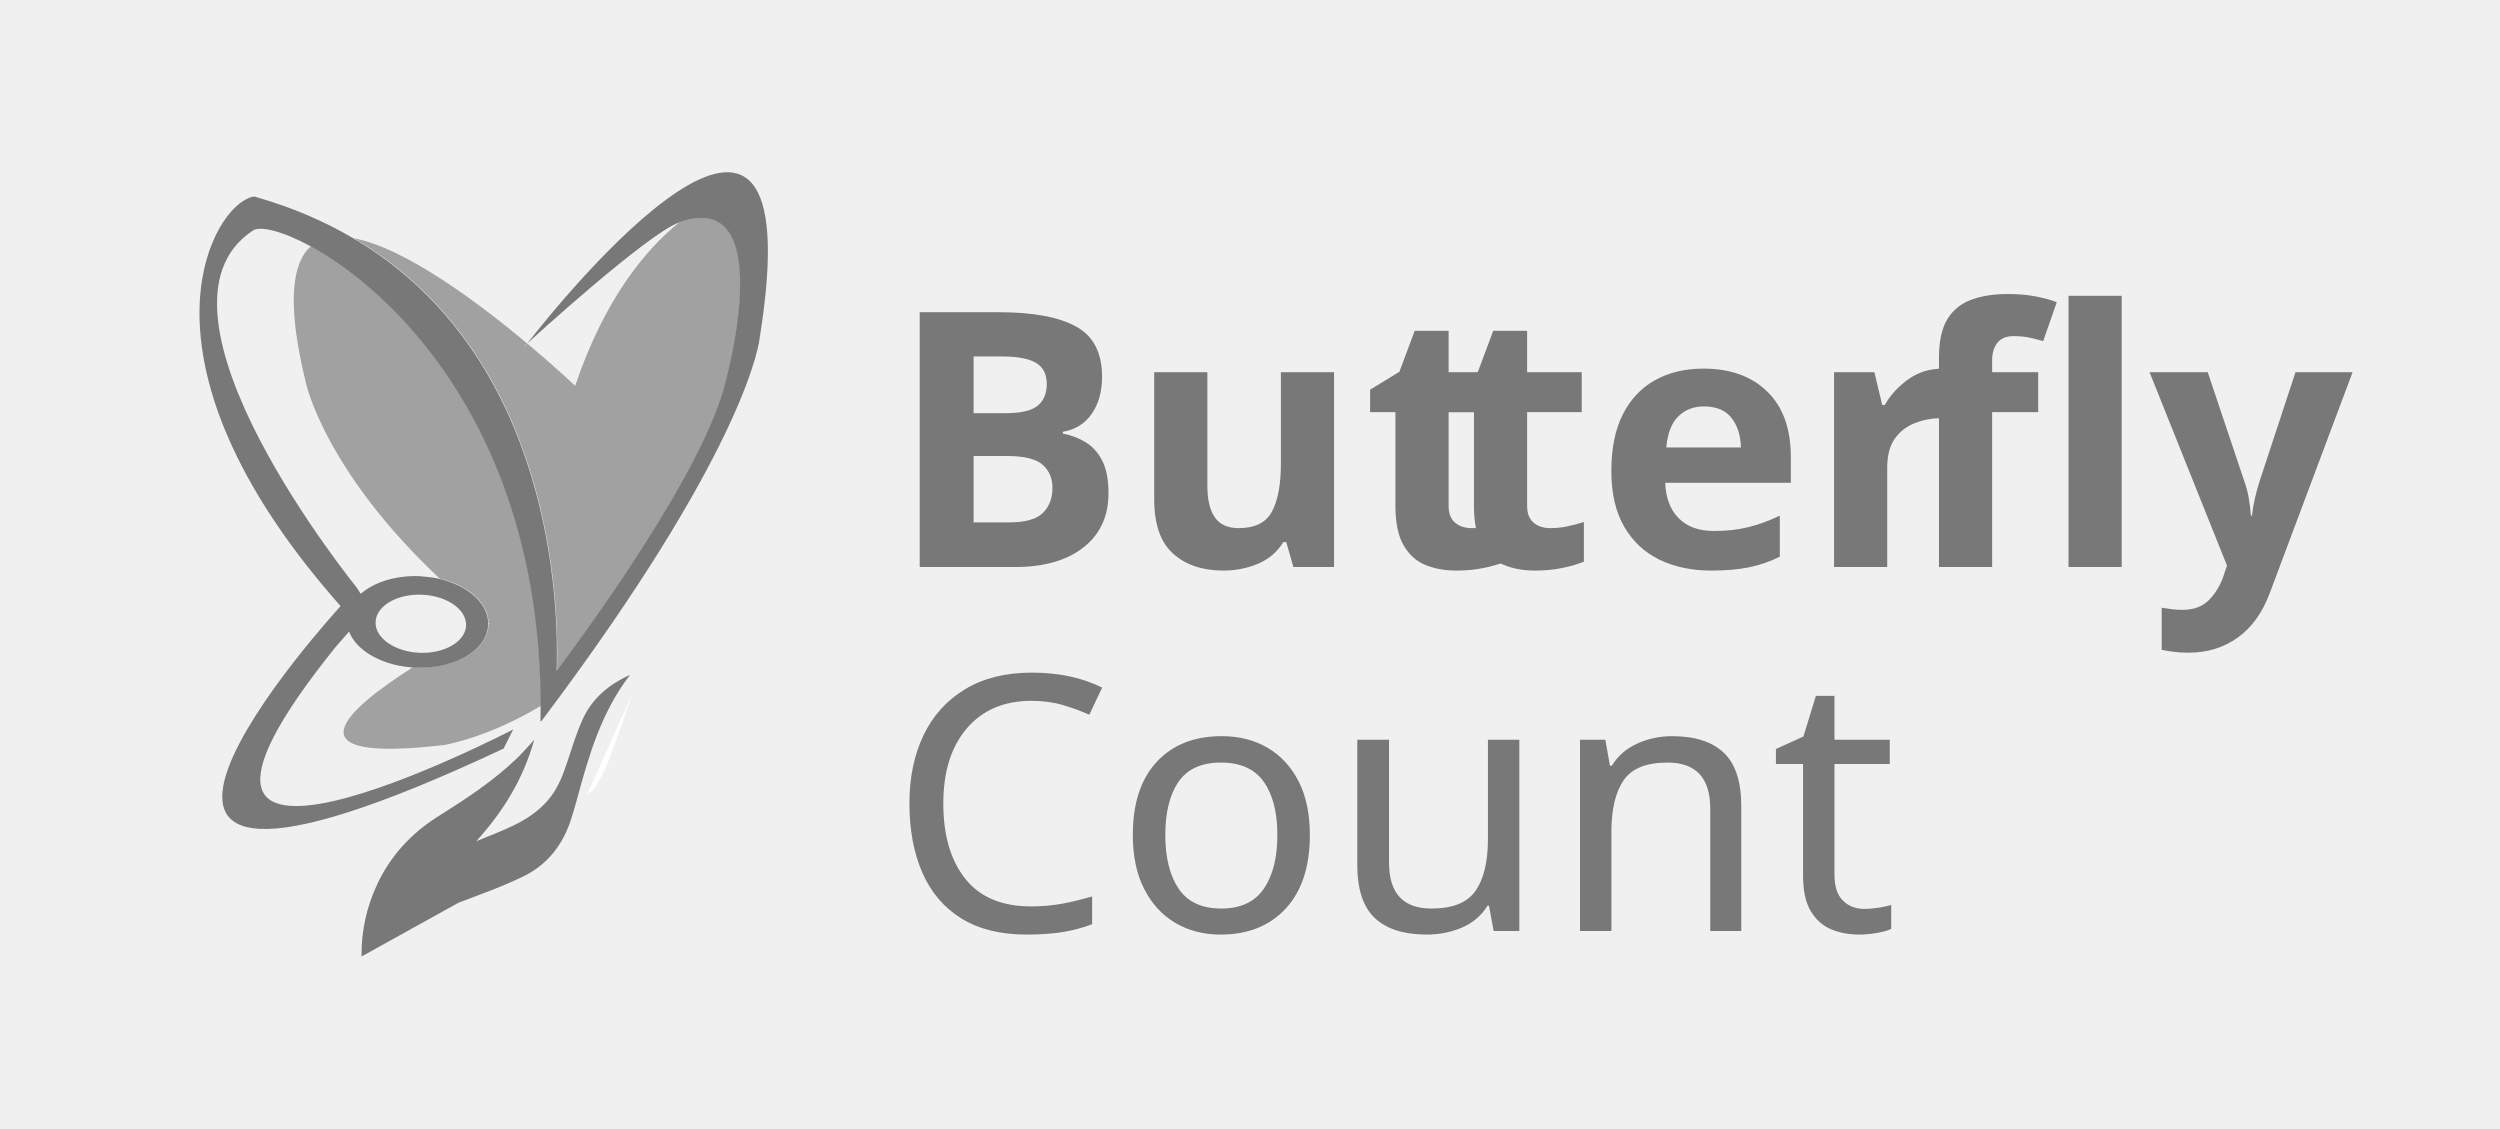
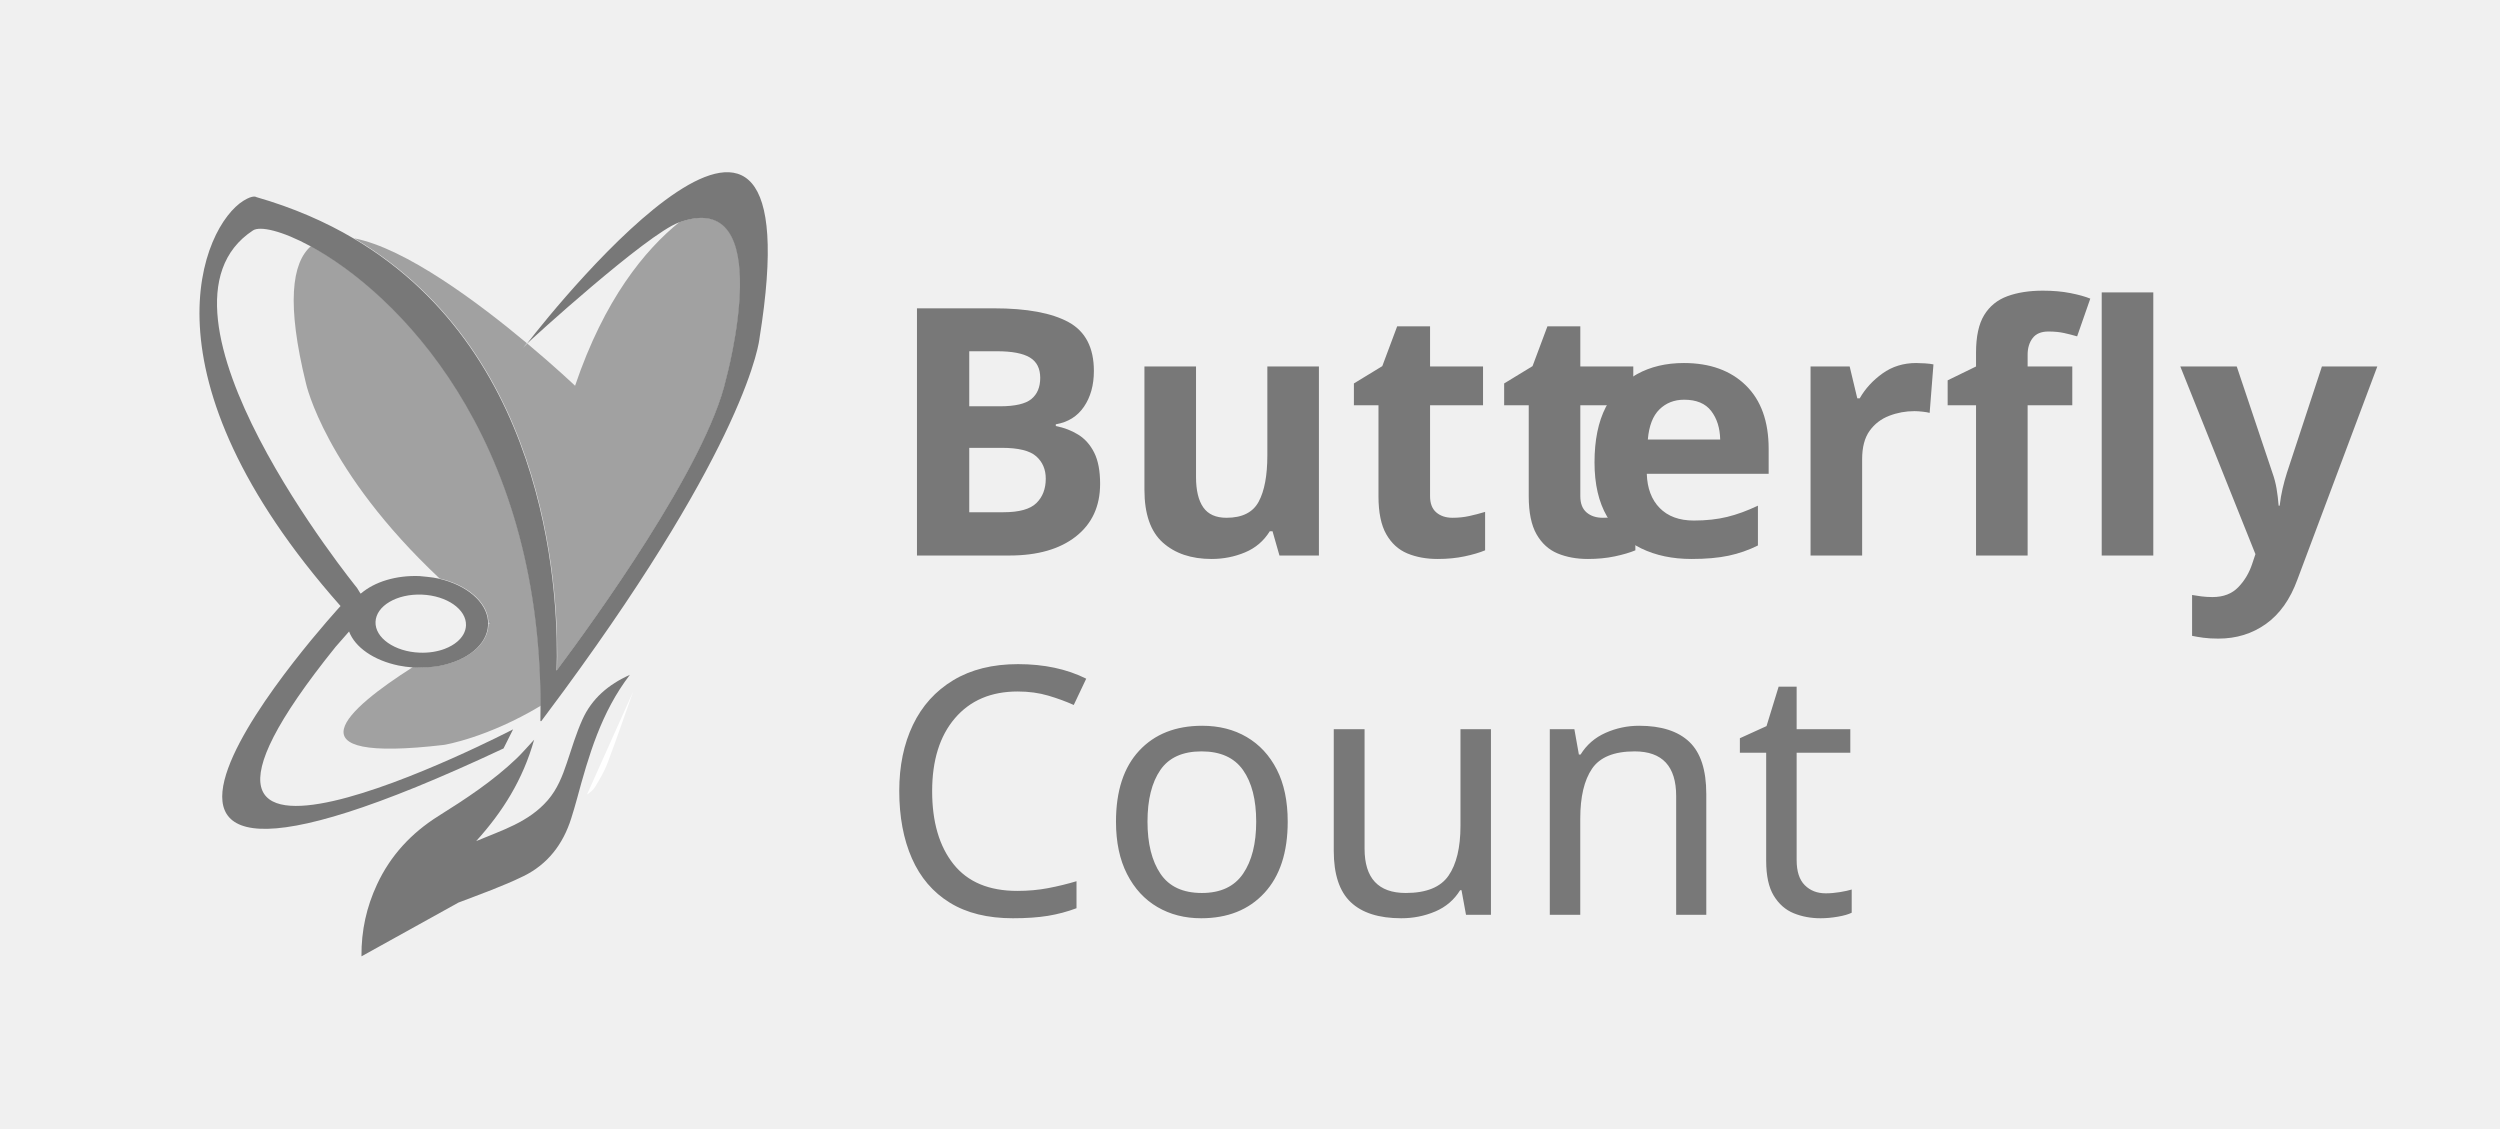
- <svg xmlns="http://www.w3.org/2000/svg" width="100%" height="100%" viewBox="0 0 1309 591" version="1.1" xml:space="preserve" style="fill-rule:evenodd;clip-rule:evenodd;stroke-linejoin:round;stroke-miterlimit:1.414;">
-   <g id="path4088" transform="matrix(0.969669,0,0,0.969669,-637.068,-390.611)">
-     <path d="M920.797,739.683C920.807,739.122 920.791,738.561 920.745,738.009C921.176,738.35 921.597,738.701 922.032,739.042" style="fill:rgb(167,169,172);" />
+ <svg xmlns="http://www.w3.org/2000/svg" width="100%" height="100%" viewBox="0 0 5455 2463" version="1.1" xml:space="preserve" style="fill-rule:evenodd;clip-rule:evenodd;stroke-linejoin:round;stroke-miterlimit:2;">
+   <g id="path4088">
+     <path d="M1065.84,1360.99c0.04,-2.266 -0.025,-4.533 -0.21,-6.763c1.741,1.377 3.442,2.796 5.199,4.173" style="fill:#a7a9ac;" />
  </g>
-   <g id="path4092" transform="matrix(0.969669,0,0,0.969669,-637.068,-390.611)">
-     <path d="M893.483,715.058C893.523,715.068 893.54,715.068 893.574,715.078" style="fill:rgb(167,169,172);" />
+   <g id="path4092">
+     <path d="M955.478,1261.49c0.162,0.04 0.23,0.04 0.368,0.081" style="fill:#a7a9ac;" />
  </g>
-   <g id="path4096" transform="matrix(0.969669,0,0,0.969669,-637.068,-390.611)">
-     <path d="M941.766,588.367C957.15,601.246 967.57,611.158 967.57,611.158C983.4,564.344 1005.33,537.795 1023.82,522.851C1077.83,503.268 1049.31,607.359 1049.31,607.359C1038.88,653.893 977.521,738.49 957.774,764.859C958.925,730.162 956.1,595.302 848.261,531.531C876.145,536.883 915.717,566.589 941.516,588.157C940.275,589.74 939.604,590.612 939.604,590.612" style="fill-opacity:0.329;" />
+   <g id="path4096">
+     <path d="M1150.56,749.626c62.156,52.035 104.256,92.082 104.256,92.082c63.958,-189.142 152.561,-296.407 227.266,-356.785c218.216,-79.121 102.987,341.436 102.987,341.436c-42.14,188.011 -290.048,529.807 -369.832,636.345c4.651,-140.185 -6.763,-685.059 -442.464,-942.712c112.66,21.624 272.542,141.645 376.777,228.786c-5.014,6.395 -7.725,9.918 -7.725,9.918" style="fill-opacity:0.33;" />
  </g>
-   <g id="path4100" transform="matrix(0.969669,0,0,0.969669,-637.068,-390.611)">
-     <path d="M881.731,763.256C881.396,763.225 881.758,763.256 881.821,763.256C881.789,763.256 889.517,763.175 893.102,762.604C893.097,762.604 894.139,762.404 894.659,762.303C909.486,759.487 920.369,750.898 920.785,740.284C920.787,740.244 920.779,740.204 920.794,740.044C920.782,740.124 920.794,739.803 922.032,739.042C921.595,739.262 921.176,738.35 920.745,738.009C919.858,727.636 909.13,718.697 894.441,715.279C832.446,657.02 822.261,609.965 822.261,609.965C811.698,567.05 814.546,544.78 824.978,535.71C870.807,560.665 948.993,636.624 949.114,783.931C920.109,801.38 896.84,805.108 896.84,805.108C810.882,815.211 844.132,785.906 879.93,763.125" style="fill-opacity:0.329;" />
+   <g id="path4100">
+     <path d="M907.997,1456.23c-1.354,-0.125 0.109,-0 0.363,-0c-0.129,-0 31.094,-0.327 45.579,-2.634c-0.02,-0 4.19,-0.808 6.291,-1.217c59.905,-11.377 103.875,-46.079 105.556,-88.963c0.008,-0.161 -0.024,-0.323 0.036,-0.969c-0.048,0.323 0,-0.974 5.002,-4.049c-1.765,0.889 -3.458,-2.796 -5.199,-4.173c-3.584,-41.91 -46.928,-78.026 -106.276,-91.836c-250.478,-235.383 -291.628,-425.499 -291.628,-425.499c-42.678,-173.389 -31.171,-263.366 10.977,-300.011c185.163,100.825 501.057,407.721 501.545,1002.88c-117.188,70.499 -211.202,85.561 -211.202,85.561c-347.295,40.819 -212.955,-77.582 -68.321,-169.623" style="fill-opacity:0.33;" />
  </g>
-   <g id="path4104" transform="matrix(0.969669,0,0,0.969669,-637.068,-390.611)">
-     <path d="M816.597,868.249C816.597,868.249 816.637,868.259 816.687,868.279" style="fill:rgb(167,169,172);" />
+   <g id="path4104">
+     <path d="M644.837,1880.43c-0,-0 0.161,0.04 0.363,0.121" style="fill:#a7a9ac;" />
  </g>
-   <g id="path4108" transform="matrix(0.969669,0,0,0.969669,-637.068,-390.611)">
-     <path d="M939.604,590.612C939.604,590.612 940.275,589.74 941.516,588.157C941.599,588.227 941.683,588.297 941.766,588.367" style="fill:rgb(167,169,172);" />
+   <g id="path4108">
+     <path d="M1141.82,758.696c0,0 2.711,-3.523 7.725,-9.918c0.336,0.282 0.675,0.565 1.01,0.848" style="fill:#a7a9ac;" />
  </g>
-   <g id="path4112" transform="matrix(0.969669,0,0,0.969669,-637.068,-390.611)">
-     <path d="M928.932,807.033C649.633,938.304 840.915,730.122 840.915,730.122C730.3,605.174 766.35,524.976 788.47,511.246C793.876,507.888 795.423,509.271 795.423,509.271C815.284,514.974 832.732,522.601 848.06,531.661C955.899,595.433 958.724,730.292 957.573,764.999C977.32,738.621 1038.68,654.023 1049.11,607.489C1049.11,607.489 1077.62,503.398 1023.62,522.982C1006.39,529.226 943.189,586.733 941.596,588.457C959.478,565.206 1098.03,394.035 1067.18,585.471C1067.18,585.471 1065.94,599.422 1051.05,631.623C1036.96,662.081 1010.65,708.895 961.618,775.733C957.662,781.125 953.578,786.627 949.32,792.28L948.844,792.26C948.895,789.504 948.914,786.778 948.912,784.062C948.791,636.754 870.606,560.796 824.777,535.85C809.226,527.382 797.401,524.786 793.618,527.271C727.941,570.387 849.819,720.35 849.819,720.35L851.694,723.407C851.786,723.357 852.163,723.166 852.169,723.156C859.303,717.123 870.761,713.445 883.559,713.946C883.682,713.956 891.246,714.617 893.282,715.189C893.604,715.259 893.922,715.329 894.24,715.409C908.929,718.827 919.657,727.767 920.544,738.14C920.583,738.601 920.594,739.623 920.595,739.813C920.591,740.214 920.586,740.375 920.579,740.294C920.168,751.028 909.286,759.617 894.457,762.434C893.939,762.534 892.9,762.734 892.9,762.734C889.323,763.306 881.62,763.386 881.62,763.386C881.577,763.386 881.39,763.376 881.39,763.376C881.39,763.376 881.427,763.376 881.53,763.386C880.784,763.336 879.408,763.245 879.409,763.235C879.409,763.235 879.503,763.245 879.729,763.256C878.107,763.125 876.568,762.945 876.07,762.885L876.059,762.885C874.145,762.614 872.391,762.273 872.258,762.253L872.25,762.253C858.904,759.487 848.752,752.462 845.512,743.872L838.212,752.201C707.353,914.672 934.09,796.72 934.09,796.72L928.932,807.033ZM859.8,738.671C860.139,730.012 871.352,723.427 884.843,723.958C898.334,724.499 908.995,731.946 908.656,740.605C908.524,743.943 906.769,746.969 903.893,749.405C902.073,750.948 899.807,752.241 897.212,753.233C893.28,754.727 888.604,755.508 883.613,755.308C870.122,754.777 859.46,747.32 859.8,738.671L859.8,738.671Z" style="fill:rgb(120,120,120);" />
+   <g id="path4112">
+     <path d="M1098.7,1633.1c-1128.45,530.372 -355.614,-310.743 -355.614,-310.743c-446.916,-504.826 -301.264,-828.849 -211.893,-884.322c21.842,-13.567 28.093,-7.98 28.093,-7.98c80.244,23.042 150.739,53.857 212.668,90.462c435.701,257.658 447.115,802.527 442.464,942.753c79.784,-106.575 327.696,-448.375 369.836,-636.386c0,0 115.189,-420.557 -102.987,-341.432c-69.614,25.227 -324.964,257.572 -331.4,264.538c72.248,-93.941 632.038,-785.521 507.395,-12.065c0,0 -5.01,56.366 -65.17,186.468c-56.927,123.059 -163.227,312.201 -361.331,582.246c-15.983,21.785 -32.484,44.014 -49.687,66.854l-1.923,-0.081c0.206,-11.135 0.282,-22.149 0.274,-33.122c-0.489,-595.167 -316.378,-902.059 -501.541,-1002.85c-62.83,-34.213 -110.607,-44.702 -125.891,-34.661c-265.354,174.201 227.068,780.094 227.068,780.094l7.576,12.351c0.371,-0.202 1.895,-0.973 1.919,-1.014c28.823,-24.375 75.117,-39.235 126.824,-37.211c0.497,0.041 31.058,2.711 39.284,5.022c1.301,0.283 2.586,0.566 3.871,0.889c59.347,13.81 102.692,49.93 106.275,91.84c0.158,1.863 0.202,5.992 0.206,6.759c-0.016,1.621 -0.036,2.271 -0.064,1.944c-1.661,43.368 -45.627,78.07 -105.541,89.452c-2.092,0.404 -6.29,1.212 -6.29,1.212c-14.452,2.311 -45.575,2.634 -45.575,2.634c-0.173,0 -0.929,-0.04 -0.929,-0.04c-0,-0 0.149,-0 0.566,0.04c-3.014,-0.202 -8.574,-0.57 -8.57,-0.61c0,-0 0.38,0.04 1.293,0.085c-6.553,-0.529 -12.771,-1.257 -14.783,-1.499l-0.045,-0c-7.733,-1.095 -14.82,-2.473 -15.357,-2.554l-0.032,0c-53.922,-11.175 -94.939,-39.558 -108.029,-74.264l-29.495,33.651c-528.708,656.43 387.375,179.87 387.375,179.87l-20.84,41.668Zm-279.313,-276.203c1.37,-34.984 46.674,-61.59 101.181,-59.444c54.508,2.185 97.581,32.273 96.211,67.258c-0.533,13.487 -7.624,25.713 -19.243,35.555c-7.354,6.234 -16.509,11.458 -26.994,15.466c-15.886,6.036 -34.778,9.192 -54.943,8.384c-54.508,-2.146 -97.586,-32.274 -96.212,-67.219Z" style="fill:#787878;" />
  </g>
-   <g id="path4116" transform="matrix(0.969669,0,0,0.969669,-637.068,-390.611)">
-     <path d="M852.208,919.312C852.09,905.231 854.996,892.563 860.599,880.506C867.907,864.771 879.228,852.654 893.821,843.504C908.622,834.223 923.204,824.642 935.914,812.505C939,809.568 941.767,806.281 945.46,802.322C939.411,823.92 928.387,841.359 914.16,857.074C927.94,851.251 942.492,846.931 952.843,834.965C957.972,829.032 960.726,822.036 963.155,814.76C965.774,806.912 968.156,798.935 971.537,791.418C976.581,780.213 985.393,772.566 997.173,767.274C981.633,787.529 974.937,810.851 968.581,834.313C967.62,837.871 966.563,841.399 965.457,844.907C961.096,858.748 952.726,869.632 939.804,875.956C928.441,881.508 916.422,885.748 904.579,890.278" style="fill:rgb(120,120,120);" />
+   <g id="path4116">
+     <path d="M788.715,2086.74c-0.476,-56.891 11.265,-108.074 33.902,-156.787c29.527,-63.574 75.267,-112.531 134.227,-149.499c59.8,-37.498 118.716,-76.208 170.068,-125.245c12.468,-11.866 23.647,-25.147 38.568,-41.142c-24.439,87.262 -68.98,157.72 -126.461,221.214c55.675,-23.527 114.47,-40.981 156.291,-89.327c20.722,-23.971 31.849,-52.237 41.663,-81.634c10.582,-31.708 20.206,-63.938 33.866,-94.309c20.379,-45.271 55.982,-76.167 103.577,-97.548c-62.786,81.836 -89.84,176.063 -115.52,270.857c-3.883,14.375 -8.154,28.629 -12.622,42.802c-17.62,55.922 -51.437,99.896 -103.646,125.447c-45.909,22.432 -94.47,39.563 -142.319,57.865" style="fill:#787878;" />
  </g>
-   <g id="path4120" transform="matrix(0.969669,0,0,0.969669,-637.068,-390.611)">
-     <path d="M998.916,776.375C994.043,790.065 989.723,802.693 985.004,815.181C983.349,819.561 980.84,823.64 978.466,827.699C977.459,829.422 975.793,830.755 974.001,831.938" style="fill:white;" />
+   <g id="path4120">
+     <path d="M1381.46,1509.23c-19.688,55.312 -37.143,106.333 -56.209,156.788c-6.686,17.696 -16.823,34.177 -26.415,50.576c-4.069,6.962 -10.8,12.347 -18.04,17.127" style="fill:#fff;" />
  </g>
-   <g transform="matrix(0.910055,0,0,0.910055,464.745,296.892)">
-     <g id="text4850">
-       <text x="0px" y="0px" style="font-family:'AppleSDGothicNeo-Bold', 'Apple SD Gothic Neo';font-weight:700;font-size:205.333px;fill:rgb(120,120,120);">But<tspan x="318.061px " y="0px ">t</tspan>er<tspan x="583.967px " y="0px ">f</tspan>ly</text>
-     </g>
-   </g>
-   <g transform="matrix(0.857749,0,0,0.857749,464.77,487.48)">
-     <g id="text4850-1">
-       <text x="0px" y="0px" style="font-family:'.AppleSDGothicNeoI-UltraLight', '.Apple SD Gothic NeoI';font-weight:200;font-size:217.854px;fill:rgb(120,120,120);">Count</text>
-     </g>
+   <g>
+     <g id="text4850" />
+     <g transform="matrix(755.44,0,0,755.44,4200.67,1212.13)" />
+     <g transform="matrix(755.44,0,0,755.44,4511.15,1212.13)" />
+     <g transform="matrix(755.44,0,0,755.44,5144.21,1212.13)" />
+     <text x="1932.84px" y="1212.13px" style="font-family:'Quicksand-SemiBold', 'Quicksand';font-weight:600;font-size:755.44px;fill:#787878;">Butt<tspan x="3445.23px " y="1212.13px ">e</tspan>rﬂy</text>
+     <g transform="matrix(755.44,0,0,755.44,3988.27,1996.08)" />
+     <text x="1916.1px" y="1996.08px" style="font-family:'Quicksand-Regular', 'Quicksand';font-size:755.44px;fill:#787878;">Count</text>
  </g>
</svg>
